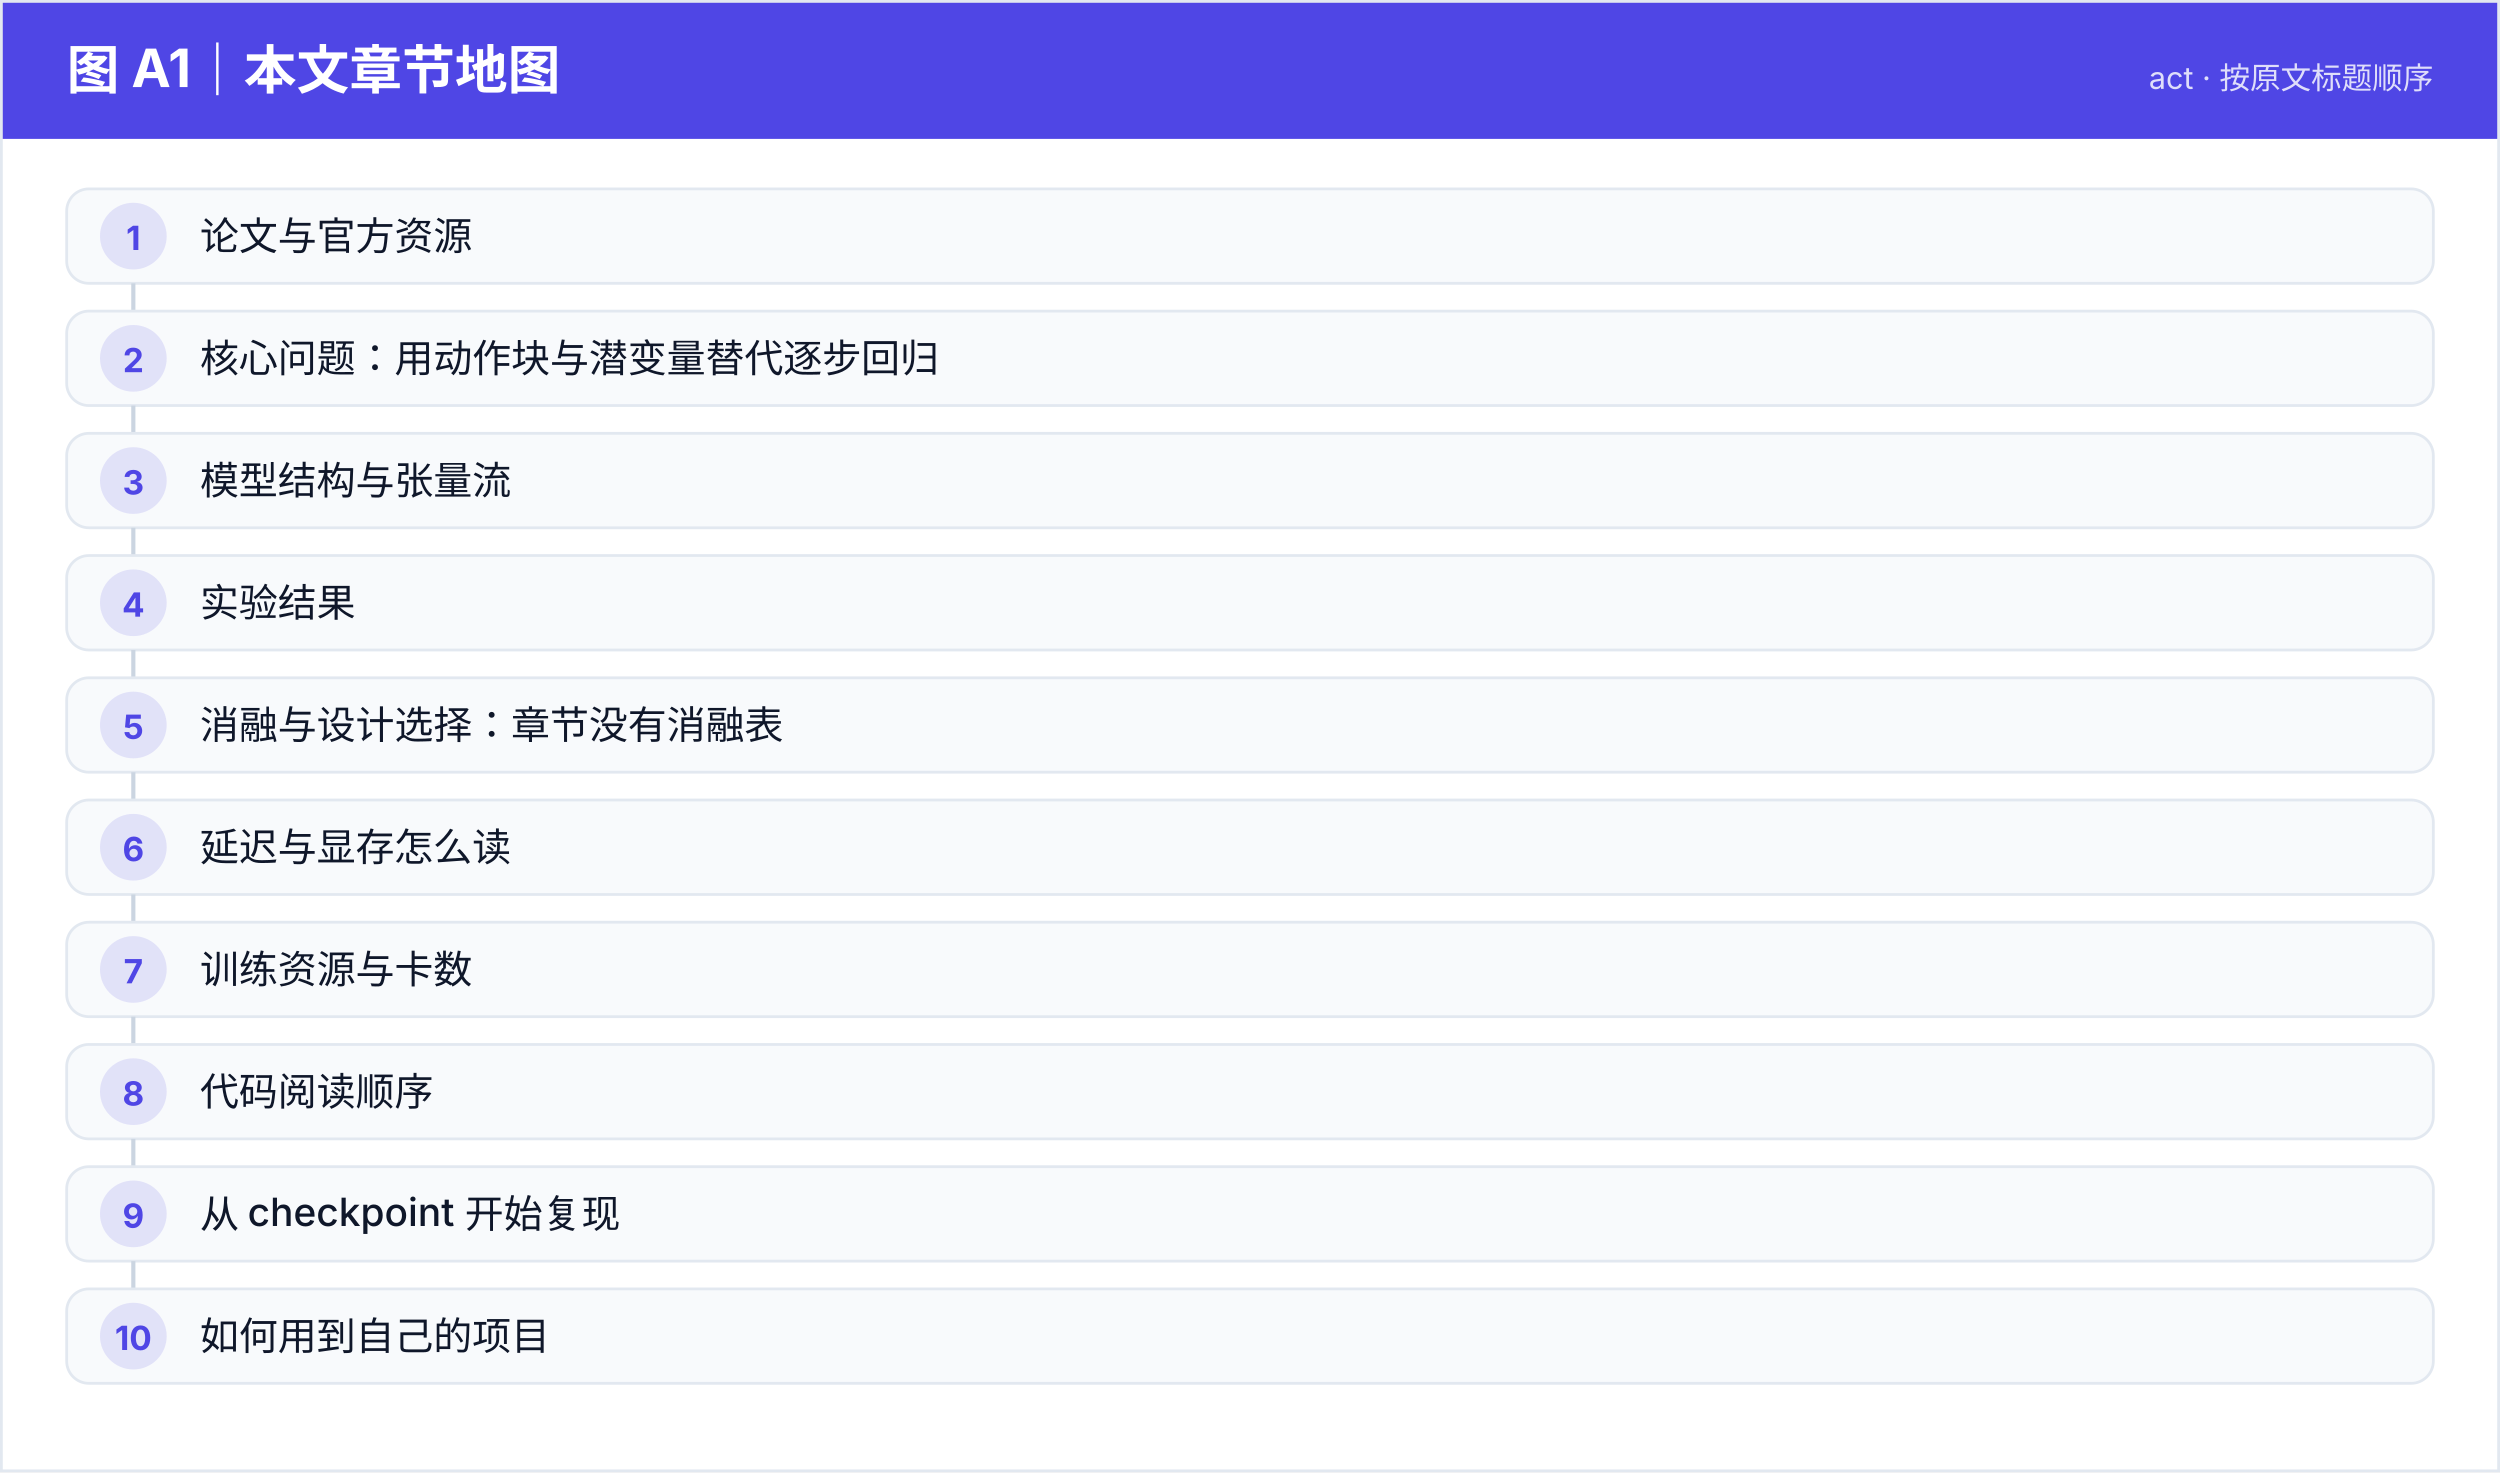
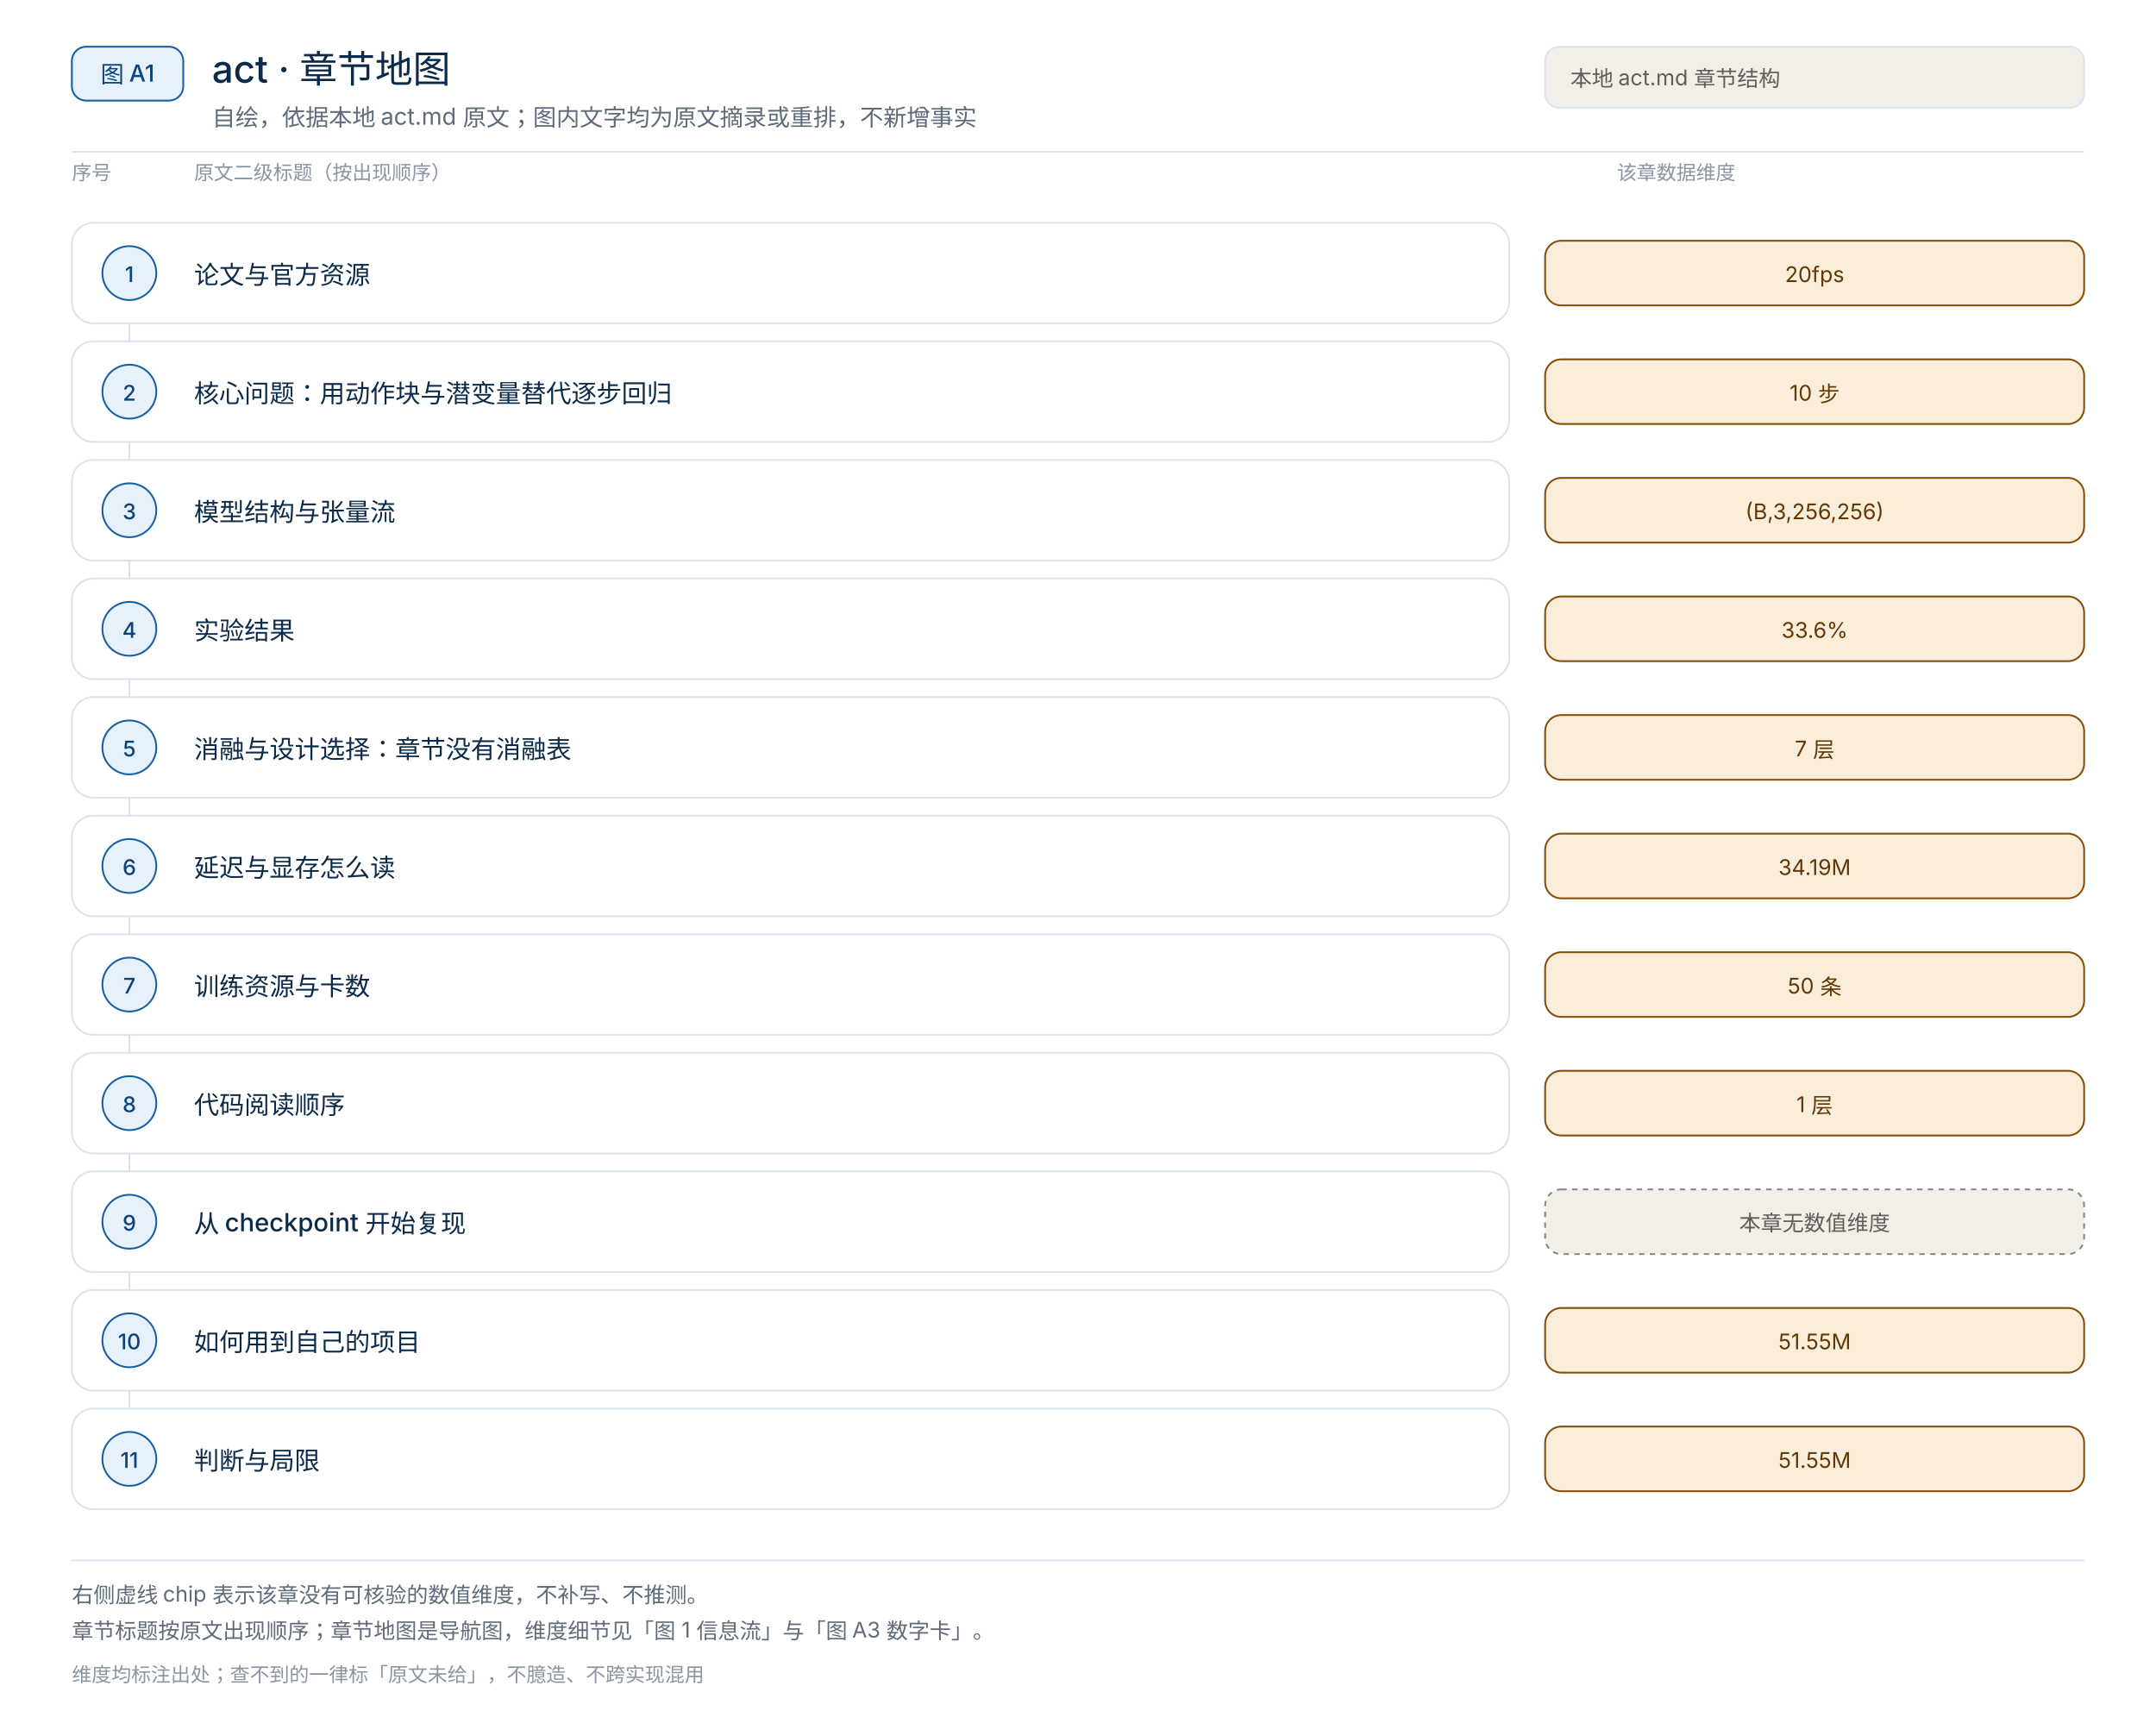
- <svg xmlns="http://www.w3.org/2000/svg" viewBox="0 0 900 530" width="900" height="530" font-family="PingFang SC, -apple-system, BlinkMacSystemFont, Microsoft YaHei, sans-serif">
-   <rect width="900" height="530" fill="#ffffff" />
-   <rect x="0" y="0" width="900" height="50" fill="#4f46e5" />
-   <text x="24" y="32" font-size="19" fill="#ffffff" font-weight="700" text-anchor="start">图 A1｜本文章节地图</text>
-   <text x="876" y="32" font-size="11" fill="#ffffff" font-weight="400" text-anchor="end" opacity="0.82">act · 按原文标题顺序</text>
-   <rect x="24" y="68" width="852" height="34" rx="8" fill="#f8fafc" stroke="#e2e8f0" />
-   <circle cx="48" cy="85" r="12" fill="#4f46e5" opacity="0.14" />
-   <text x="48" y="90" font-size="12" fill="#4f46e5" font-weight="700" text-anchor="middle">1</text>
-   <text x="72" y="90" font-size="14" fill="#0f172a" font-weight="500" text-anchor="start">论文与官方资源</text>
-   <path d="M48 102 L48 112" stroke="#cbd5e1" stroke-width="1.5" />
-   <rect x="24" y="112" width="852" height="34" rx="8" fill="#f8fafc" stroke="#e2e8f0" />
-   <circle cx="48" cy="129" r="12" fill="#4f46e5" opacity="0.14" />
-   <text x="48" y="134" font-size="12" fill="#4f46e5" font-weight="700" text-anchor="middle">2</text>
-   <text x="72" y="134" font-size="14" fill="#0f172a" font-weight="500" text-anchor="start">核心问题：用动作块与潜变量替代逐步回归</text>
-   <path d="M48 146 L48 156" stroke="#cbd5e1" stroke-width="1.5" />
-   <rect x="24" y="156" width="852" height="34" rx="8" fill="#f8fafc" stroke="#e2e8f0" />
-   <circle cx="48" cy="173" r="12" fill="#4f46e5" opacity="0.14" />
-   <text x="48" y="178" font-size="12" fill="#4f46e5" font-weight="700" text-anchor="middle">3</text>
-   <text x="72" y="178" font-size="14" fill="#0f172a" font-weight="500" text-anchor="start">模型结构与张量流</text>
-   <path d="M48 190 L48 200" stroke="#cbd5e1" stroke-width="1.5" />
-   <rect x="24" y="200" width="852" height="34" rx="8" fill="#f8fafc" stroke="#e2e8f0" />
-   <circle cx="48" cy="217" r="12" fill="#4f46e5" opacity="0.14" />
-   <text x="48" y="222" font-size="12" fill="#4f46e5" font-weight="700" text-anchor="middle">4</text>
-   <text x="72" y="222" font-size="14" fill="#0f172a" font-weight="500" text-anchor="start">实验结果</text>
-   <path d="M48 234 L48 244" stroke="#cbd5e1" stroke-width="1.5" />
-   <rect x="24" y="244" width="852" height="34" rx="8" fill="#f8fafc" stroke="#e2e8f0" />
-   <circle cx="48" cy="261" r="12" fill="#4f46e5" opacity="0.14" />
-   <text x="48" y="266" font-size="12" fill="#4f46e5" font-weight="700" text-anchor="middle">5</text>
-   <text x="72" y="266" font-size="14" fill="#0f172a" font-weight="500" text-anchor="start">消融与设计选择：章节没有消融表</text>
-   <path d="M48 278 L48 288" stroke="#cbd5e1" stroke-width="1.5" />
-   <rect x="24" y="288" width="852" height="34" rx="8" fill="#f8fafc" stroke="#e2e8f0" />
-   <circle cx="48" cy="305" r="12" fill="#4f46e5" opacity="0.14" />
-   <text x="48" y="310" font-size="12" fill="#4f46e5" font-weight="700" text-anchor="middle">6</text>
-   <text x="72" y="310" font-size="14" fill="#0f172a" font-weight="500" text-anchor="start">延迟与显存怎么读</text>
-   <path d="M48 322 L48 332" stroke="#cbd5e1" stroke-width="1.5" />
-   <rect x="24" y="332" width="852" height="34" rx="8" fill="#f8fafc" stroke="#e2e8f0" />
-   <circle cx="48" cy="349" r="12" fill="#4f46e5" opacity="0.14" />
-   <text x="48" y="354" font-size="12" fill="#4f46e5" font-weight="700" text-anchor="middle">7</text>
-   <text x="72" y="354" font-size="14" fill="#0f172a" font-weight="500" text-anchor="start">训练资源与卡数</text>
-   <path d="M48 366 L48 376" stroke="#cbd5e1" stroke-width="1.5" />
-   <rect x="24" y="376" width="852" height="34" rx="8" fill="#f8fafc" stroke="#e2e8f0" />
-   <circle cx="48" cy="393" r="12" fill="#4f46e5" opacity="0.14" />
-   <text x="48" y="398" font-size="12" fill="#4f46e5" font-weight="700" text-anchor="middle">8</text>
-   <text x="72" y="398" font-size="14" fill="#0f172a" font-weight="500" text-anchor="start">代码阅读顺序</text>
-   <path d="M48 410 L48 420" stroke="#cbd5e1" stroke-width="1.5" />
-   <rect x="24" y="420" width="852" height="34" rx="8" fill="#f8fafc" stroke="#e2e8f0" />
-   <circle cx="48" cy="437" r="12" fill="#4f46e5" opacity="0.14" />
-   <text x="48" y="442" font-size="12" fill="#4f46e5" font-weight="700" text-anchor="middle">9</text>
-   <text x="72" y="442" font-size="14" fill="#0f172a" font-weight="500" text-anchor="start">从 checkpoint 开始复现</text>
-   <path d="M48 454 L48 464" stroke="#cbd5e1" stroke-width="1.5" />
-   <rect x="24" y="464" width="852" height="34" rx="8" fill="#f8fafc" stroke="#e2e8f0" />
-   <circle cx="48" cy="481" r="12" fill="#4f46e5" opacity="0.14" />
-   <text x="48" y="486" font-size="12" fill="#4f46e5" font-weight="700" text-anchor="middle">10</text>
-   <text x="72" y="486" font-size="14" fill="#0f172a" font-weight="500" text-anchor="start">如何用到自己的项目</text>
-   <rect x="0.5" y="0.5" width="899" height="529" fill="none" stroke="#e2e8f0" />
+ <svg xmlns="http://www.w3.org/2000/svg" width="1200" height="966" viewBox="0 0 1200 966" role="img">
+   <defs>
+     <marker id="arrow" viewBox="0 0 10 10" refX="8" refY="5" markerWidth="6" markerHeight="6" orient="auto-start-reverse">
+       <path d="M2 1L8 5L2 9" fill="none" stroke="#185FA5" stroke-width="1.6" stroke-linecap="round" stroke-linejoin="round" />
+     </marker>
+   </defs>
+   <rect x="0" y="0" width="1200" height="966" rx="0" fill="#FFFFFF" stroke="#FFFFFF" stroke-width="1" />
+   <text x="118" y="46" font-family="-apple-system,BlinkMacSystemFont,'PingFang SC','Microsoft YaHei',sans-serif" font-size="21" font-weight="500" fill="#0C2B4A" text-anchor="start">act · 章节地图</text>
+   <text x="118" y="70" font-family="-apple-system,BlinkMacSystemFont,'PingFang SC','Microsoft YaHei',sans-serif" font-size="13" font-weight="400" fill="#5F6B7A" text-anchor="start">自绘，依据本地 act.md 原文；图内文字均为原文摘录或重排，不新增事实</text>
+   <rect x="40" y="84" width="1120" height="1" rx="0" fill="#DDE3EC" stroke="#DDE3EC" stroke-width="0" />
+   <rect x="860" y="26" width="300" height="34" rx="8" fill="#F1EFE8" stroke="#DDE3EC" stroke-width="1" />
+   <text x="874" y="48" font-family="-apple-system,BlinkMacSystemFont,'PingFang SC','Microsoft YaHei',sans-serif" font-size="12" font-weight="400" fill="#5F5E5A" text-anchor="start">本地 act.md 章节结构</text>
+   <rect x="40" y="26" width="62" height="30" rx="8" fill="#E6F1FB" stroke="#185FA5" stroke-width="1" />
+   <text x="71" y="46" font-family="-apple-system,BlinkMacSystemFont,'PingFang SC','Microsoft YaHei',sans-serif" font-size="13" font-weight="500" fill="#0C447C" text-anchor="middle">图 A1</text>
+   <text x="40" y="100" font-family="-apple-system,BlinkMacSystemFont,'PingFang SC','Microsoft YaHei',sans-serif" font-size="11" font-weight="400" fill="#8A94A3" text-anchor="start">序号</text>
+   <text x="108" y="100" font-family="-apple-system,BlinkMacSystemFont,'PingFang SC','Microsoft YaHei',sans-serif" font-size="11" font-weight="400" fill="#8A94A3" text-anchor="start">原文二级标题（按出现顺序）</text>
+   <text x="900" y="100" font-family="-apple-system,BlinkMacSystemFont,'PingFang SC','Microsoft YaHei',sans-serif" font-size="11" font-weight="400" fill="#8A94A3" text-anchor="start">该章数据维度</text>
+   <rect x="40" y="124" width="800" height="56" rx="12" fill="#FFFFFF" stroke="#DDE3EC" stroke-width="1" />
+   <circle cx="72" cy="152" r="15" fill="#E6F1FB" stroke="#185FA5" stroke-width="1" />
+   <text x="72" y="157" font-family="-apple-system,BlinkMacSystemFont,'PingFang SC','Microsoft YaHei',sans-serif" font-size="12" font-weight="500" fill="#0C447C" text-anchor="middle">1</text>
+   <text x="108" y="158" font-family="-apple-system,BlinkMacSystemFont,'PingFang SC','Microsoft YaHei',sans-serif" font-size="14" font-weight="500" fill="#0C2B4A" text-anchor="start">论文与官方资源</text>
+   <rect x="860" y="134" width="300" height="36" rx="9" fill="#FAEEDA" stroke="#854F0B" stroke-width="1" />
+   <text x="1010" y="157" font-family="-apple-system,BlinkMacSystemFont,'PingFang SC','Microsoft YaHei',sans-serif" font-size="12" font-weight="400" fill="#633806" text-anchor="middle">20fps</text>
+   <path d="M72 180 L72 190" fill="none" stroke="#DDE3EC" stroke-width="1" />
+   <rect x="40" y="190" width="800" height="56" rx="12" fill="#FFFFFF" stroke="#DDE3EC" stroke-width="1" />
+   <circle cx="72" cy="218" r="15" fill="#E6F1FB" stroke="#185FA5" stroke-width="1" />
+   <text x="72" y="223" font-family="-apple-system,BlinkMacSystemFont,'PingFang SC','Microsoft YaHei',sans-serif" font-size="12" font-weight="500" fill="#0C447C" text-anchor="middle">2</text>
+   <text x="108" y="224" font-family="-apple-system,BlinkMacSystemFont,'PingFang SC','Microsoft YaHei',sans-serif" font-size="14" font-weight="500" fill="#0C2B4A" text-anchor="start">核心问题：用动作块与潜变量替代逐步回归</text>
+   <rect x="860" y="200" width="300" height="36" rx="9" fill="#FAEEDA" stroke="#854F0B" stroke-width="1" />
+   <text x="1010" y="223" font-family="-apple-system,BlinkMacSystemFont,'PingFang SC','Microsoft YaHei',sans-serif" font-size="12" font-weight="400" fill="#633806" text-anchor="middle">10 步</text>
+   <path d="M72 246 L72 256" fill="none" stroke="#DDE3EC" stroke-width="1" />
+   <rect x="40" y="256" width="800" height="56" rx="12" fill="#FFFFFF" stroke="#DDE3EC" stroke-width="1" />
+   <circle cx="72" cy="284" r="15" fill="#E6F1FB" stroke="#185FA5" stroke-width="1" />
+   <text x="72" y="289" font-family="-apple-system,BlinkMacSystemFont,'PingFang SC','Microsoft YaHei',sans-serif" font-size="12" font-weight="500" fill="#0C447C" text-anchor="middle">3</text>
+   <text x="108" y="290" font-family="-apple-system,BlinkMacSystemFont,'PingFang SC','Microsoft YaHei',sans-serif" font-size="14" font-weight="500" fill="#0C2B4A" text-anchor="start">模型结构与张量流</text>
+   <rect x="860" y="266" width="300" height="36" rx="9" fill="#FAEEDA" stroke="#854F0B" stroke-width="1" />
+   <text x="1010" y="289" font-family="-apple-system,BlinkMacSystemFont,'PingFang SC','Microsoft YaHei',sans-serif" font-size="12" font-weight="400" fill="#633806" text-anchor="middle">(B,3,256,256)</text>
+   <path d="M72 312 L72 322" fill="none" stroke="#DDE3EC" stroke-width="1" />
+   <rect x="40" y="322" width="800" height="56" rx="12" fill="#FFFFFF" stroke="#DDE3EC" stroke-width="1" />
+   <circle cx="72" cy="350" r="15" fill="#E6F1FB" stroke="#185FA5" stroke-width="1" />
+   <text x="72" y="355" font-family="-apple-system,BlinkMacSystemFont,'PingFang SC','Microsoft YaHei',sans-serif" font-size="12" font-weight="500" fill="#0C447C" text-anchor="middle">4</text>
+   <text x="108" y="356" font-family="-apple-system,BlinkMacSystemFont,'PingFang SC','Microsoft YaHei',sans-serif" font-size="14" font-weight="500" fill="#0C2B4A" text-anchor="start">实验结果</text>
+   <rect x="860" y="332" width="300" height="36" rx="9" fill="#FAEEDA" stroke="#854F0B" stroke-width="1" />
+   <text x="1010" y="355" font-family="-apple-system,BlinkMacSystemFont,'PingFang SC','Microsoft YaHei',sans-serif" font-size="12" font-weight="400" fill="#633806" text-anchor="middle">33.6%</text>
+   <path d="M72 378 L72 388" fill="none" stroke="#DDE3EC" stroke-width="1" />
+   <rect x="40" y="388" width="800" height="56" rx="12" fill="#FFFFFF" stroke="#DDE3EC" stroke-width="1" />
+   <circle cx="72" cy="416" r="15" fill="#E6F1FB" stroke="#185FA5" stroke-width="1" />
+   <text x="72" y="421" font-family="-apple-system,BlinkMacSystemFont,'PingFang SC','Microsoft YaHei',sans-serif" font-size="12" font-weight="500" fill="#0C447C" text-anchor="middle">5</text>
+   <text x="108" y="422" font-family="-apple-system,BlinkMacSystemFont,'PingFang SC','Microsoft YaHei',sans-serif" font-size="14" font-weight="500" fill="#0C2B4A" text-anchor="start">消融与设计选择：章节没有消融表</text>
+   <rect x="860" y="398" width="300" height="36" rx="9" fill="#FAEEDA" stroke="#854F0B" stroke-width="1" />
+   <text x="1010" y="421" font-family="-apple-system,BlinkMacSystemFont,'PingFang SC','Microsoft YaHei',sans-serif" font-size="12" font-weight="400" fill="#633806" text-anchor="middle">7 层</text>
+   <path d="M72 444 L72 454" fill="none" stroke="#DDE3EC" stroke-width="1" />
+   <rect x="40" y="454" width="800" height="56" rx="12" fill="#FFFFFF" stroke="#DDE3EC" stroke-width="1" />
+   <circle cx="72" cy="482" r="15" fill="#E6F1FB" stroke="#185FA5" stroke-width="1" />
+   <text x="72" y="487" font-family="-apple-system,BlinkMacSystemFont,'PingFang SC','Microsoft YaHei',sans-serif" font-size="12" font-weight="500" fill="#0C447C" text-anchor="middle">6</text>
+   <text x="108" y="488" font-family="-apple-system,BlinkMacSystemFont,'PingFang SC','Microsoft YaHei',sans-serif" font-size="14" font-weight="500" fill="#0C2B4A" text-anchor="start">延迟与显存怎么读</text>
+   <rect x="860" y="464" width="300" height="36" rx="9" fill="#FAEEDA" stroke="#854F0B" stroke-width="1" />
+   <text x="1010" y="487" font-family="-apple-system,BlinkMacSystemFont,'PingFang SC','Microsoft YaHei',sans-serif" font-size="12" font-weight="400" fill="#633806" text-anchor="middle">34.19M</text>
+   <path d="M72 510 L72 520" fill="none" stroke="#DDE3EC" stroke-width="1" />
+   <rect x="40" y="520" width="800" height="56" rx="12" fill="#FFFFFF" stroke="#DDE3EC" stroke-width="1" />
+   <circle cx="72" cy="548" r="15" fill="#E6F1FB" stroke="#185FA5" stroke-width="1" />
+   <text x="72" y="553" font-family="-apple-system,BlinkMacSystemFont,'PingFang SC','Microsoft YaHei',sans-serif" font-size="12" font-weight="500" fill="#0C447C" text-anchor="middle">7</text>
+   <text x="108" y="554" font-family="-apple-system,BlinkMacSystemFont,'PingFang SC','Microsoft YaHei',sans-serif" font-size="14" font-weight="500" fill="#0C2B4A" text-anchor="start">训练资源与卡数</text>
+   <rect x="860" y="530" width="300" height="36" rx="9" fill="#FAEEDA" stroke="#854F0B" stroke-width="1" />
+   <text x="1010" y="553" font-family="-apple-system,BlinkMacSystemFont,'PingFang SC','Microsoft YaHei',sans-serif" font-size="12" font-weight="400" fill="#633806" text-anchor="middle">50 条</text>
+   <path d="M72 576 L72 586" fill="none" stroke="#DDE3EC" stroke-width="1" />
+   <rect x="40" y="586" width="800" height="56" rx="12" fill="#FFFFFF" stroke="#DDE3EC" stroke-width="1" />
+   <circle cx="72" cy="614" r="15" fill="#E6F1FB" stroke="#185FA5" stroke-width="1" />
+   <text x="72" y="619" font-family="-apple-system,BlinkMacSystemFont,'PingFang SC','Microsoft YaHei',sans-serif" font-size="12" font-weight="500" fill="#0C447C" text-anchor="middle">8</text>
+   <text x="108" y="620" font-family="-apple-system,BlinkMacSystemFont,'PingFang SC','Microsoft YaHei',sans-serif" font-size="14" font-weight="500" fill="#0C2B4A" text-anchor="start">代码阅读顺序</text>
+   <rect x="860" y="596" width="300" height="36" rx="9" fill="#FAEEDA" stroke="#854F0B" stroke-width="1" />
+   <text x="1010" y="619" font-family="-apple-system,BlinkMacSystemFont,'PingFang SC','Microsoft YaHei',sans-serif" font-size="12" font-weight="400" fill="#633806" text-anchor="middle">1 层</text>
+   <path d="M72 642 L72 652" fill="none" stroke="#DDE3EC" stroke-width="1" />
+   <rect x="40" y="652" width="800" height="56" rx="12" fill="#FFFFFF" stroke="#DDE3EC" stroke-width="1" />
+   <circle cx="72" cy="680" r="15" fill="#E6F1FB" stroke="#185FA5" stroke-width="1" />
+   <text x="72" y="685" font-family="-apple-system,BlinkMacSystemFont,'PingFang SC','Microsoft YaHei',sans-serif" font-size="12" font-weight="500" fill="#0C447C" text-anchor="middle">9</text>
+   <text x="108" y="686" font-family="-apple-system,BlinkMacSystemFont,'PingFang SC','Microsoft YaHei',sans-serif" font-size="14" font-weight="500" fill="#0C2B4A" text-anchor="start">从 checkpoint 开始复现</text>
+   <rect x="860" y="662" width="300" height="36" rx="9" fill="#F1EFE8" stroke="#888780" stroke-width="1" stroke-dasharray="3 3" />
+   <text x="1010" y="685" font-family="-apple-system,BlinkMacSystemFont,'PingFang SC','Microsoft YaHei',sans-serif" font-size="12" font-weight="400" fill="#5F5E5A" text-anchor="middle">本章无数值维度</text>
+   <path d="M72 708 L72 718" fill="none" stroke="#DDE3EC" stroke-width="1" />
+   <rect x="40" y="718" width="800" height="56" rx="12" fill="#FFFFFF" stroke="#DDE3EC" stroke-width="1" />
+   <circle cx="72" cy="746" r="15" fill="#E6F1FB" stroke="#185FA5" stroke-width="1" />
+   <text x="72" y="751" font-family="-apple-system,BlinkMacSystemFont,'PingFang SC','Microsoft YaHei',sans-serif" font-size="12" font-weight="500" fill="#0C447C" text-anchor="middle">10</text>
+   <text x="108" y="752" font-family="-apple-system,BlinkMacSystemFont,'PingFang SC','Microsoft YaHei',sans-serif" font-size="14" font-weight="500" fill="#0C2B4A" text-anchor="start">如何用到自己的项目</text>
+   <rect x="860" y="728" width="300" height="36" rx="9" fill="#FAEEDA" stroke="#854F0B" stroke-width="1" />
+   <text x="1010" y="751" font-family="-apple-system,BlinkMacSystemFont,'PingFang SC','Microsoft YaHei',sans-serif" font-size="12" font-weight="400" fill="#633806" text-anchor="middle">51.55M</text>
+   <path d="M72 774 L72 784" fill="none" stroke="#DDE3EC" stroke-width="1" />
+   <rect x="40" y="784" width="800" height="56" rx="12" fill="#FFFFFF" stroke="#DDE3EC" stroke-width="1" />
+   <circle cx="72" cy="812" r="15" fill="#E6F1FB" stroke="#185FA5" stroke-width="1" />
+   <text x="72" y="817" font-family="-apple-system,BlinkMacSystemFont,'PingFang SC','Microsoft YaHei',sans-serif" font-size="12" font-weight="500" fill="#0C447C" text-anchor="middle">11</text>
+   <text x="108" y="818" font-family="-apple-system,BlinkMacSystemFont,'PingFang SC','Microsoft YaHei',sans-serif" font-size="14" font-weight="500" fill="#0C2B4A" text-anchor="start">判断与局限</text>
+   <rect x="860" y="794" width="300" height="36" rx="9" fill="#FAEEDA" stroke="#854F0B" stroke-width="1" />
+   <text x="1010" y="817" font-family="-apple-system,BlinkMacSystemFont,'PingFang SC','Microsoft YaHei',sans-serif" font-size="12" font-weight="400" fill="#633806" text-anchor="middle">51.55M</text>
+   <rect x="40" y="868" width="1120" height="1" rx="0" fill="#DDE3EC" stroke="#DDE3EC" stroke-width="0" />
+   <text x="40" y="892" font-family="-apple-system,BlinkMacSystemFont,'PingFang SC','Microsoft YaHei',sans-serif" font-size="12" font-weight="400" fill="#5F6B7A" text-anchor="start">右侧虚线 chip 表示该章没有可核验的数值维度，不补写、不推测。</text>
+   <text x="40" y="912" font-family="-apple-system,BlinkMacSystemFont,'PingFang SC','Microsoft YaHei',sans-serif" font-size="12" font-weight="400" fill="#5F6B7A" text-anchor="start">章节标题按原文出现顺序；章节地图是导航图，维度细节见「图 1 信息流」与「图 A3 数字卡」。</text>
+   <text x="40" y="936" font-family="-apple-system,BlinkMacSystemFont,'PingFang SC','Microsoft YaHei',sans-serif" font-size="11" font-weight="400" fill="#8A94A3" text-anchor="start">维度均标注出处；查不到的一律标「原文未给」，不臆造、不跨实现混用</text>
</svg>
